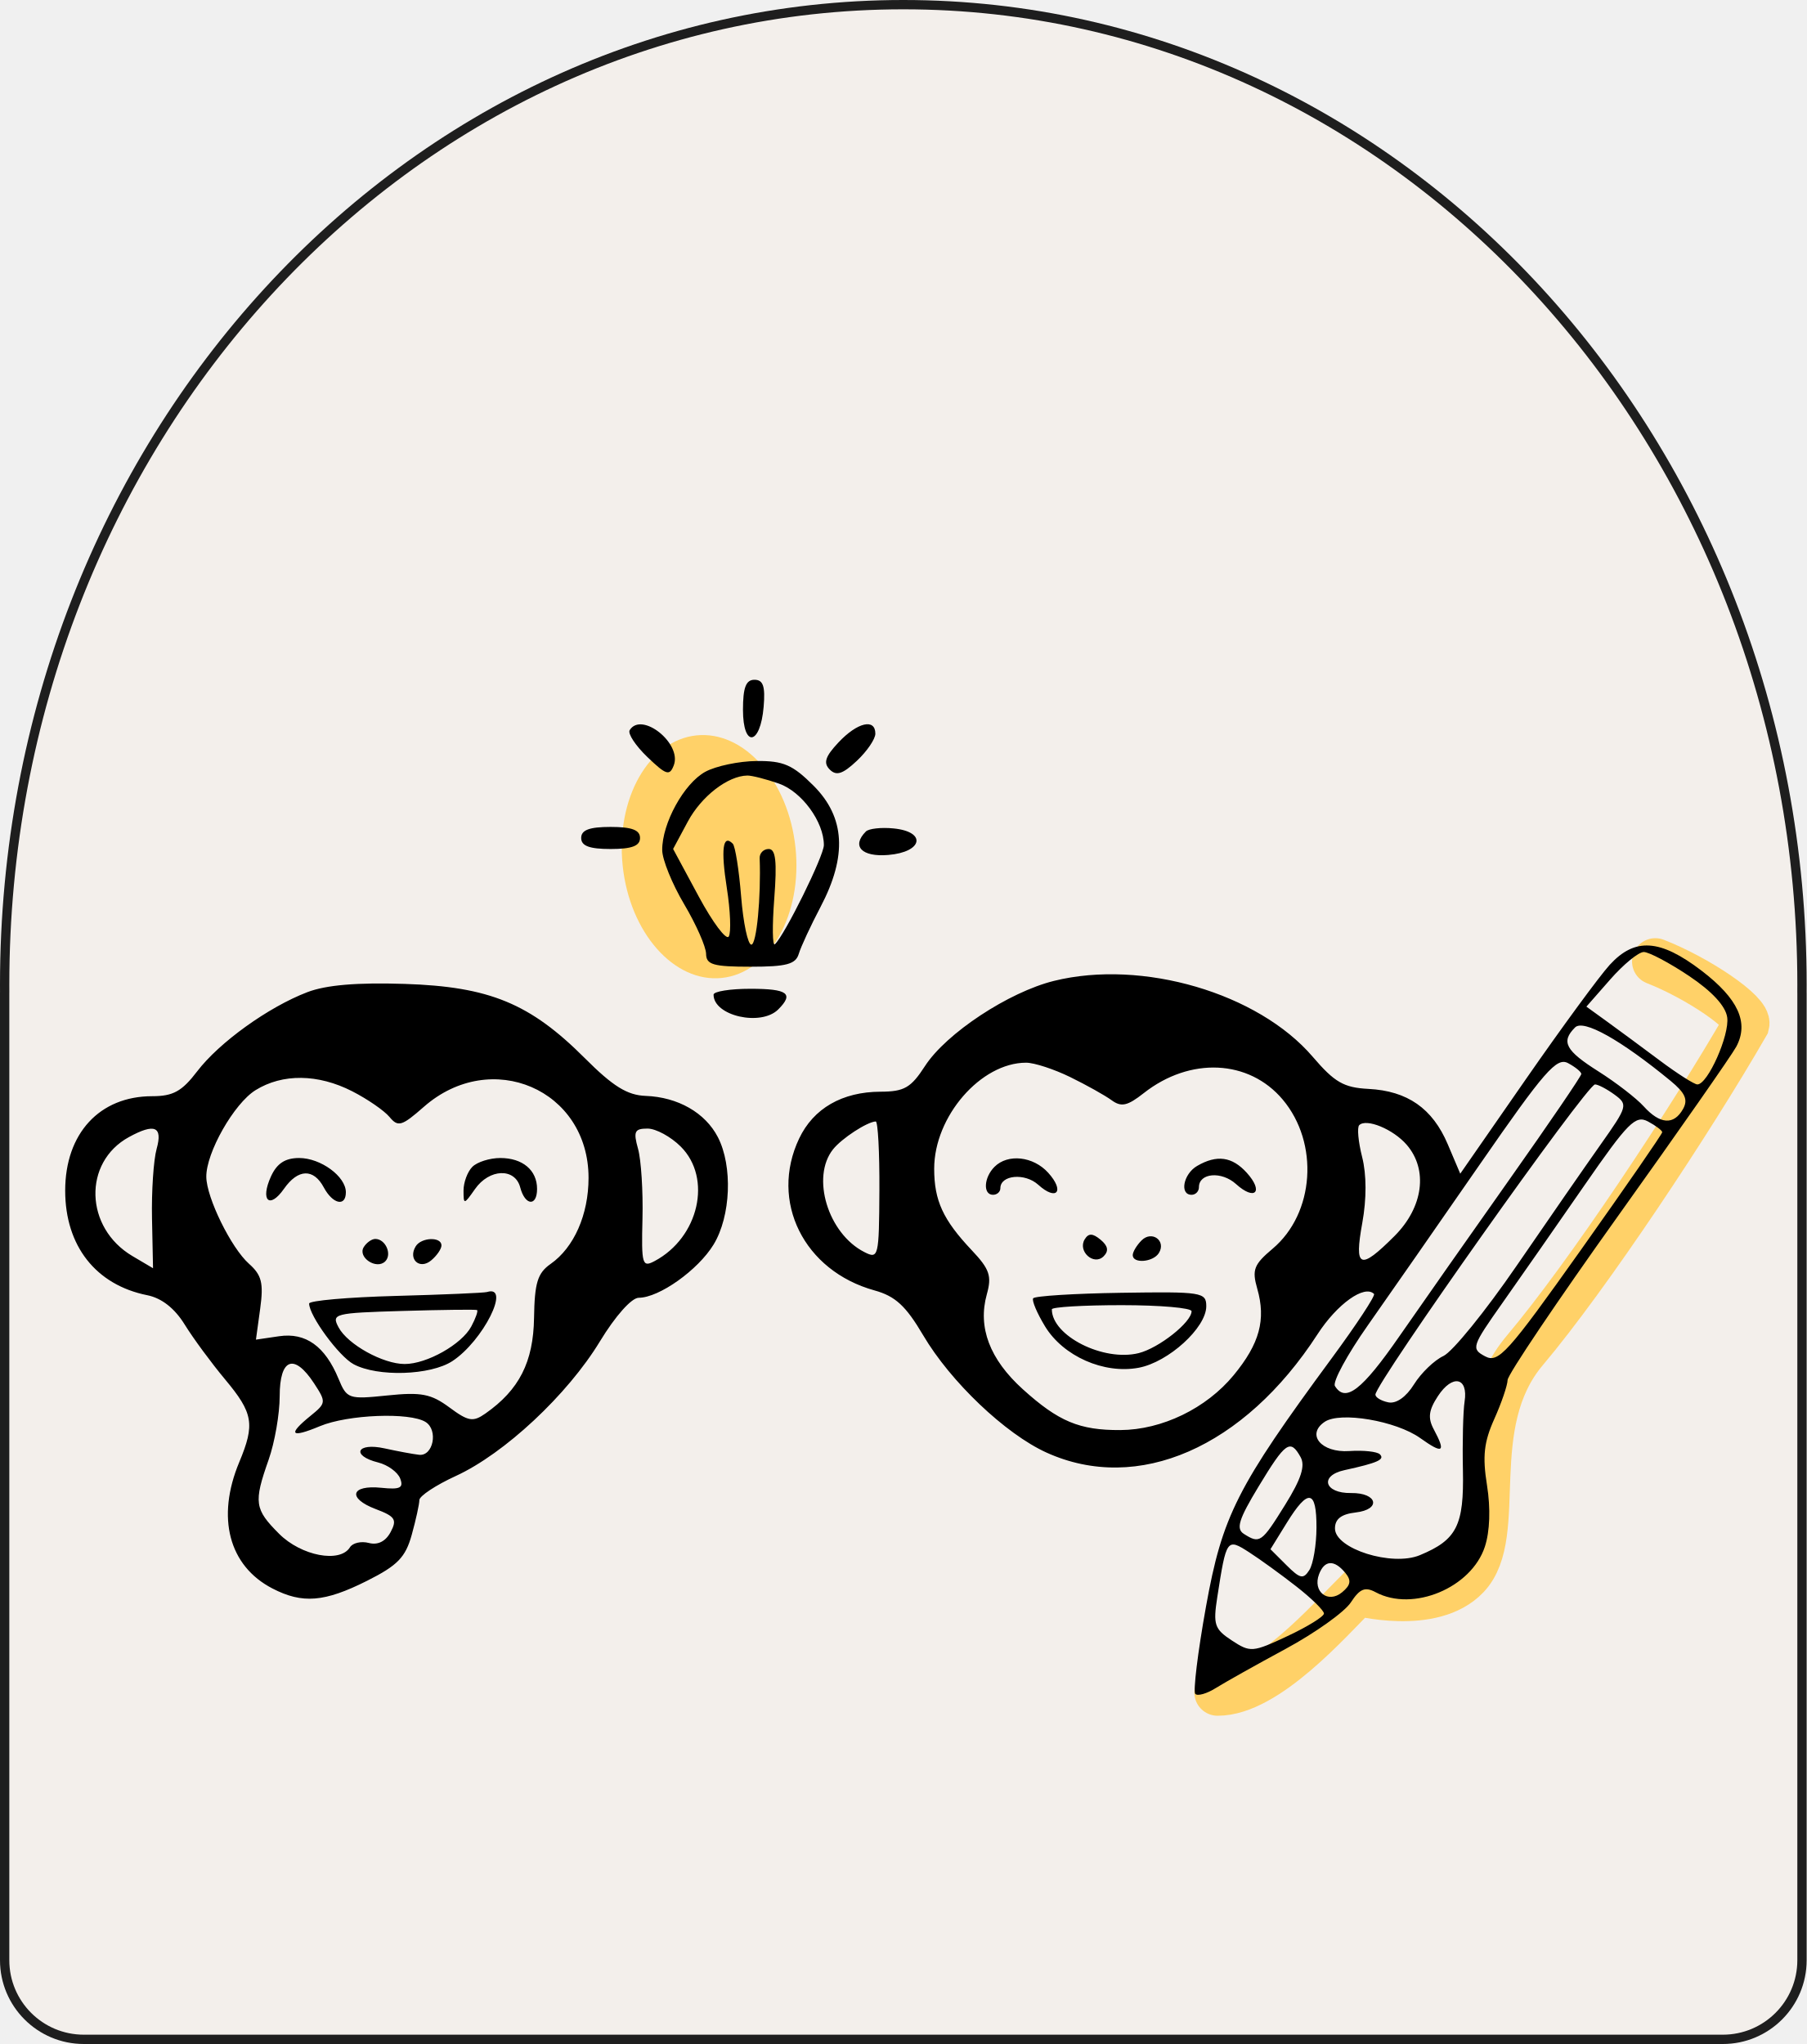
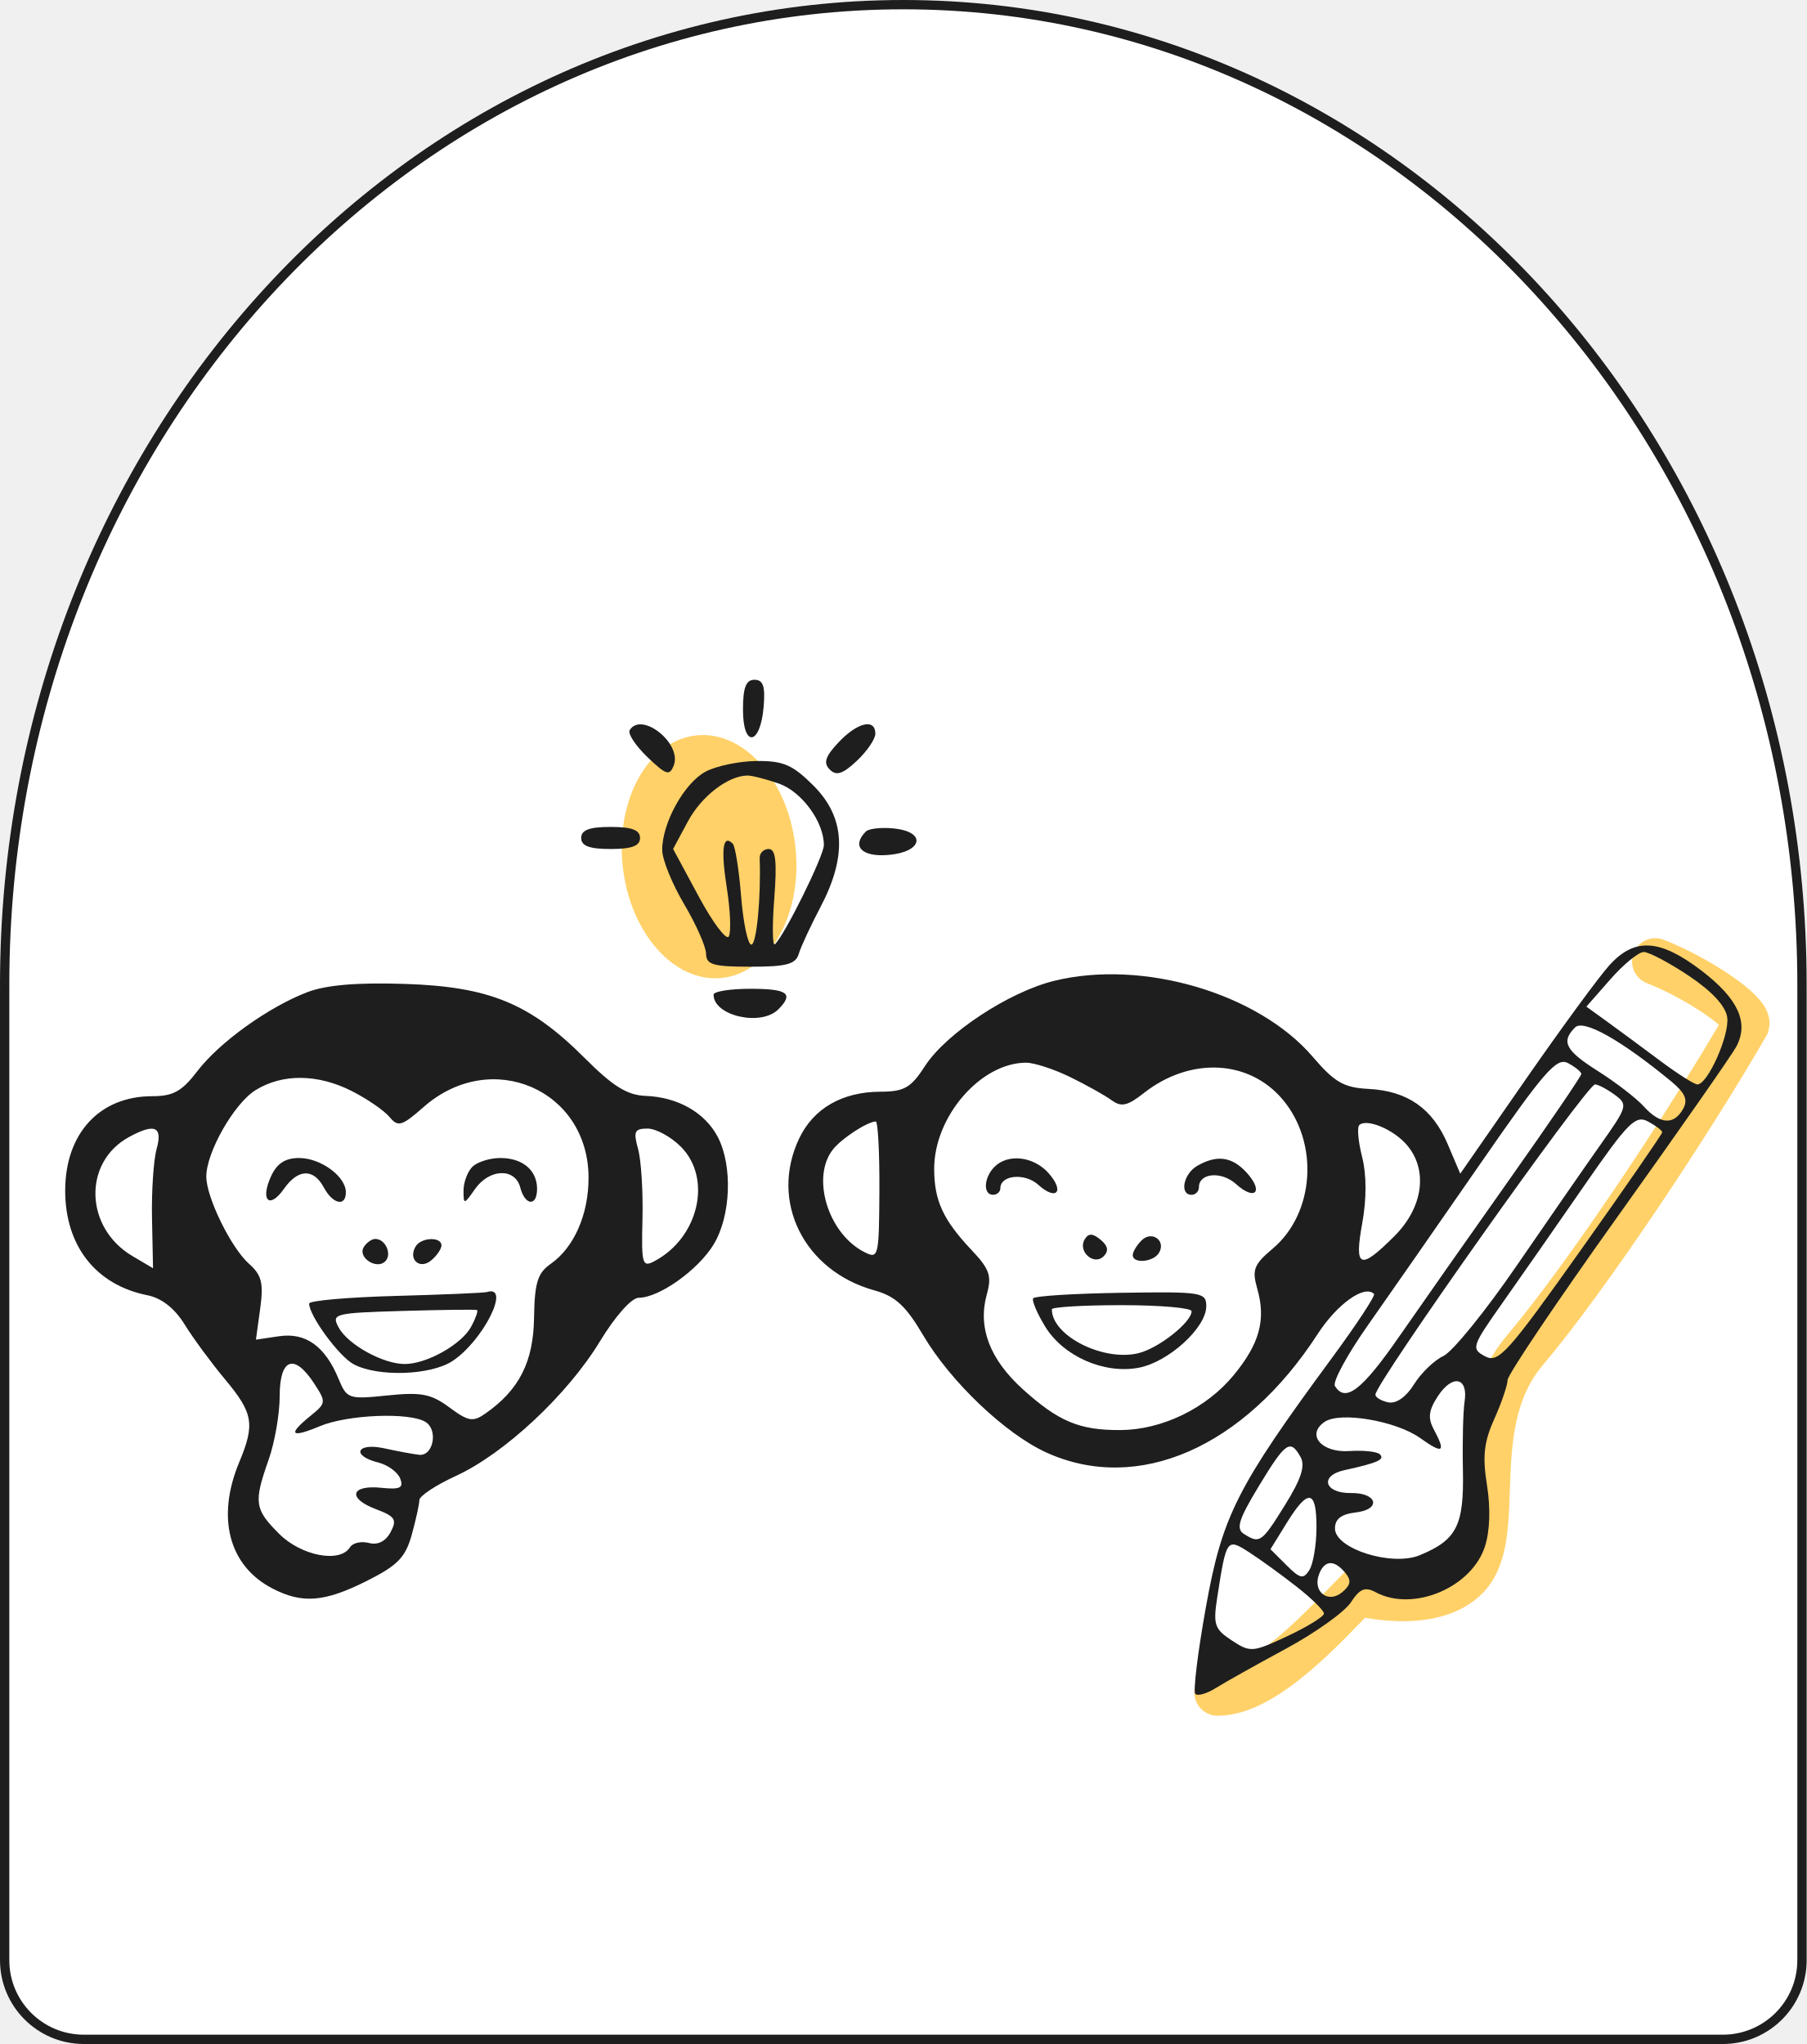
<svg xmlns="http://www.w3.org/2000/svg" width="388" height="439" viewBox="0 0 388 439" fill="none">
  <mask id="path-1-inside-1_83_1147" fill="white">
    <path d="M194 0C301.143 0 388 94.678 388 211.47C388 211.978 387.997 212.485 387.994 212.992C387.997 213.13 388 213.269 388 213.408V421C388 430.941 379.941 439 370 439H18C8.059 439 4.972e-05 430.941 0 421V213.408C1.93127e-06 213.269 0.002 213.13 0.005 212.992C0.002 212.485 4.60728e-07 211.978 0 211.47C0 94.678 86.857 0 194 0Z" />
  </mask>
-   <path d="M194 0C301.143 0 388 94.678 388 211.47C388 211.978 387.997 212.485 387.994 212.992C387.997 213.13 388 213.269 388 213.408V421C388 430.941 379.941 439 370 439H18C8.059 439 4.972e-05 430.941 0 421V213.408C1.93127e-06 213.269 0.002 213.13 0.005 212.992C0.002 212.485 4.60728e-07 211.978 0 211.47C0 94.678 86.857 0 194 0Z" fill="#F3EFEB" />
+   <path d="M194 0C301.143 0 388 94.678 388 211.47C388 211.978 387.997 212.485 387.994 212.992C387.997 213.13 388 213.269 388 213.408V421C388 430.941 379.941 439 370 439H18C8.059 439 4.972e-05 430.941 0 421V213.408C1.93127e-06 213.269 0.002 213.13 0.005 212.992C0.002 212.485 4.60728e-07 211.978 0 211.47C0 94.678 86.857 0 194 0Z" fill="white" />
  <path d="M388 211.47H390V211.47H388ZM387.994 212.992L385.994 212.979L385.994 213.008L385.995 213.038L387.994 212.992ZM388 213.408H390V213.408L388 213.408ZM388 421H390V421H388ZM0 421H-2V421H0ZM0 213.408L-2 213.408V213.408H0ZM0.005 212.992L2.004 213.038L2.005 213.008L2.005 212.979L0.005 212.992ZM0 211.47H-2V211.47H0ZM194 0V2C299.88 2 386 95.617 386 211.47H388H390C390 93.74 302.407 -2 194 -2V0ZM388 211.47H386C386 211.971 385.997 212.474 385.994 212.979L387.994 212.992L389.994 213.005C389.997 212.497 390 211.984 390 211.47H388ZM387.994 212.992L385.995 213.038C385.998 213.174 386 213.293 386 213.408L388 213.408L390 213.408C390 213.245 389.997 213.087 389.994 212.947L387.994 212.992ZM388 213.408H386V421H388H390V213.408H388ZM388 421H386C386 429.837 378.837 437 370 437V439V441C381.046 441 390 432.046 390 421H388ZM370 439V437H18V439V441H370V439ZM18 439V437C9.163 437 2 429.837 2 421H0H-2C-2 432.046 6.954 441 18 441V439ZM0 421H2V213.408H0H-2V421H0ZM0 213.408L2 213.408C2 213.286 2.002 213.162 2.004 213.038L0.005 212.992L-1.995 212.947C-1.998 213.099 -2 213.252 -2 213.408L0 213.408ZM0.005 212.992L2.005 212.979C2.002 212.477 2 211.973 2 211.47H0H-2C-2 211.982 -1.998 212.494 -1.995 213.005L0.005 212.992ZM0 211.47H2C2 95.617 88.12 2 194 2V0V-2C85.593 -2 -2 93.74 -2 211.47H0Z" fill="#1E1E1E" mask="url(#path-1-inside-1_83_1147)" />
  <path d="M355.5 206.5C364.5 210 375.667 217.5 375 220C363 240.8 341 274 327.5 290C314 306 323.5 329.5 315 338.5C307.611 346.323 291.5 342 291.5 342C285.5 348 272 363.5 261.5 363.5" stroke="#FFD168" stroke-width="10" stroke-linecap="round" />
  <ellipse cx="152.285" cy="183.991" rx="18.659" ry="26.19" transform="rotate(-5.97884 152.285 183.991)" fill="#FFD168" />
-   <path fill-rule="evenodd" clip-rule="evenodd" d="M159.564 152.452C159.564 160.686 163.299 160.139 164.002 151.804C164.375 147.389 163.903 146 162.028 146C160.197 146 159.564 147.659 159.564 152.452ZM135.234 156.819C134.779 157.556 136.493 160.157 139.042 162.601C143.088 166.479 143.809 166.703 144.706 164.365C146.504 159.672 137.771 152.713 135.234 156.819ZM180.077 159.452C177.223 162.491 176.782 163.859 178.2 165.278C179.619 166.697 180.986 166.256 184.024 163.401C186.206 161.35 187.992 158.728 187.992 157.576C187.992 154.228 184.12 155.146 180.077 159.452ZM151.479 165.757C146.904 168.246 142.177 176.834 142.218 182.583C142.232 184.624 144.353 189.85 146.929 194.195C149.505 198.541 151.626 203.34 151.641 204.861C151.663 207.186 153.184 207.627 161.192 207.627C168.897 207.627 170.877 207.097 171.547 204.861C172.003 203.34 174.113 198.792 176.236 194.753C181.977 183.829 181.495 175.527 174.726 168.754C170.231 164.257 168.236 163.393 162.486 163.445C158.707 163.48 153.755 164.52 151.479 165.757ZM167.273 168.293C172.185 170.008 176.937 176.504 176.937 181.505C176.937 183.823 168.513 200.873 166.415 202.801C165.893 203.283 165.831 198.877 166.281 193.01C166.894 184.997 166.597 182.344 165.086 182.344C163.978 182.344 163.107 183.234 163.148 184.319C163.459 192.729 162.481 202.886 161.36 202.886C160.61 202.886 159.623 198.225 159.166 192.527C158.708 186.828 157.901 181.732 157.37 181.201C155.23 179.06 154.788 182.38 156.099 190.746C156.859 195.595 157.043 200.273 156.508 201.14C155.973 202.006 153.067 198.128 150.049 192.523L144.56 182.333L147.719 176.45C150.636 171.019 156.326 166.621 160.513 166.566C161.469 166.553 164.511 167.331 167.273 168.293ZM124.818 179.974C124.818 181.685 126.573 182.344 131.136 182.344C135.699 182.344 137.453 181.685 137.453 179.974C137.453 178.262 135.699 177.603 131.136 177.603C126.573 177.603 124.818 178.262 124.818 179.974ZM185.961 178.582C182.809 181.737 185.053 184.096 190.756 183.624C198.198 183.008 199.065 178.627 191.884 177.924C189.246 177.665 186.582 177.962 185.961 178.582ZM345.702 207.232C343.516 209.622 335.401 220.69 327.667 231.829L313.608 252.08L310.926 245.764C307.654 238.054 302.278 234.3 293.89 233.869C288.596 233.597 286.618 232.457 281.926 226.971C270.214 213.284 245.328 205.979 226.368 210.667C216.615 213.078 203.21 221.926 198.659 228.951C195.63 233.632 194.206 234.453 189.098 234.471C180.873 234.498 174.696 238.054 171.623 244.535C165.228 258.017 172.635 272.945 187.805 277.146C192.284 278.387 194.545 280.469 198.258 286.773C204.141 296.759 215.917 307.966 224.741 311.973C244.35 320.879 267.184 310.913 282.951 286.566C287.174 280.048 293.042 275.859 295.087 277.905C295.43 278.249 291.358 284.444 286.037 291.67C265.633 319.38 262.514 325.541 258.994 345.102C257.233 354.889 256.205 363.31 256.71 363.816C257.214 364.321 259.194 363.751 261.109 362.548C263.024 361.347 269.781 357.56 276.123 354.131C282.468 350.703 288.758 346.216 290.106 344.16C292.04 341.206 293.158 340.748 295.445 341.973C303.456 346.261 316.002 341.026 318.895 332.187C319.973 328.897 320.143 323.96 319.352 318.999C318.357 312.767 318.692 309.722 320.911 304.777C322.463 301.318 323.752 297.545 323.776 296.394C323.798 295.244 334.465 279.4 347.48 261.183C360.494 242.967 371.927 226.598 372.884 224.808C375.653 219.633 373.307 214.497 365.428 208.478C356.506 201.662 351.108 201.322 345.702 207.232ZM362.727 209.602C367.679 212.912 370.597 216.074 370.94 218.5C371.477 222.303 366.763 232.909 364.534 232.909C363.871 232.909 360.24 230.598 356.465 227.774C352.69 224.95 347.599 221.189 345.149 219.418L340.697 216.199L345.846 210.332C348.676 207.107 351.906 204.466 353.021 204.466C354.134 204.466 358.503 206.778 362.727 209.602ZM66.008 213.091C57.639 216.292 47.087 223.879 42.335 230.111C39.071 234.393 37.179 235.438 32.679 235.438C21.379 235.438 14 243.449 14 255.718C14 267.582 20.586 275.971 31.635 278.181C34.716 278.798 37.509 280.988 39.666 284.48C41.484 287.424 45.396 292.735 48.36 296.284C54.387 303.502 54.79 305.875 51.379 314.045C46.416 325.928 49.147 336.319 58.503 341.161C64.948 344.495 69.685 344.112 78.828 339.517C85.391 336.219 87.081 334.48 88.425 329.641C89.321 326.411 90.058 323.053 90.063 322.18C90.068 321.306 93.588 318.977 97.886 317.005C108.343 312.204 121.876 299.566 128.841 288.094C132.14 282.66 135.634 278.731 137.172 278.728C141.556 278.719 149.914 272.776 153.255 267.292C156.958 261.217 157.386 250.451 154.171 244.231C151.457 238.982 145.588 235.629 138.663 235.371C134.713 235.224 131.655 233.328 125.608 227.278C113.839 215.502 105.119 211.906 86.914 211.318C76.665 210.986 70.039 211.549 66.008 213.091ZM153.247 213.631C153.247 218.189 163.434 220.505 167.145 216.792C170.549 213.386 169.167 212.367 161.143 212.367C156.8 212.367 153.247 212.936 153.247 213.631ZM358.771 232.135C361.917 234.722 362.569 236.19 361.456 238.181C359.491 241.694 356.516 241.498 353.014 237.626C351.43 235.875 347.057 232.499 343.296 230.12C336.199 225.636 335.191 223.741 338.263 220.668C340.073 218.857 348.02 223.302 358.771 232.135ZM339.61 230.664C339.61 231.106 332.723 241.215 324.306 253.126C315.888 265.037 305.182 280.296 300.512 287.03C292.486 298.61 288.949 301.334 286.694 297.684C286.152 296.807 289.332 290.94 293.759 284.647C298.185 278.354 309.032 262.765 317.863 250.008C331.688 230.03 334.312 227.023 336.764 228.336C338.329 229.174 339.61 230.222 339.61 230.664ZM229.845 231.331C233.32 233.031 237.32 235.269 238.734 236.302C240.812 237.821 242.137 237.528 245.629 234.779C255.573 226.954 268.23 227.54 275.482 236.163C283.344 245.511 282.322 260.605 273.314 268.19C269.282 271.586 268.846 272.714 270.008 276.77C271.921 283.443 270.52 288.588 264.948 295.353C259.068 302.489 249.559 307.095 240.609 307.143C231.826 307.189 227.334 305.308 219.658 298.37C212.558 291.951 209.952 285.087 211.928 278.004C213.033 274.043 212.537 272.588 208.699 268.523C202.529 261.991 200.627 257.863 200.627 251.006C200.627 239.793 210.642 228.243 220.369 228.24C222.106 228.238 226.371 229.629 229.845 231.331ZM75.633 234.374C78.913 236.049 82.523 238.536 83.656 239.902C85.493 242.116 86.288 241.878 91.019 237.724C105.495 225.007 126.398 234.017 126.398 252.974C126.398 260.866 123.283 267.937 118.256 271.459C115.447 273.428 114.808 275.508 114.693 283.051C114.548 292.521 111.509 298.502 104.258 303.583C101.578 305.46 100.59 305.294 96.51 302.276C92.571 299.362 90.469 298.957 83.195 299.708C74.844 300.571 74.494 300.449 72.694 296.102C69.803 289.121 65.651 286.152 59.947 286.989L54.965 287.721L55.88 281.051C56.631 275.557 56.207 273.86 53.468 271.421C49.64 268.016 44.357 257.258 44.306 252.766C44.248 247.588 50.256 237.005 54.883 234.137C60.682 230.541 68.292 230.628 75.633 234.374ZM346.757 235.112C349.653 237.233 349.54 237.637 343.781 245.778C340.49 250.434 332.341 262.192 325.674 271.91C319.006 281.626 311.949 290.322 309.994 291.234C308.037 292.145 305.195 294.885 303.677 297.322C301.974 300.054 299.856 301.536 298.152 301.189C296.633 300.879 295.388 300.131 295.388 299.528C295.388 297.063 340.806 232.909 342.551 232.909C343.208 232.909 345.1 233.9 346.757 235.112ZM356.983 243.176C356.983 243.546 349.134 254.907 339.541 268.421C323.736 290.684 321.801 292.833 318.937 291.3C315.912 289.68 316.072 289.189 322.678 279.826C326.473 274.446 334.375 263.113 340.236 254.642C349.649 241.041 351.25 239.431 353.938 240.872C355.612 241.768 356.983 242.804 356.983 243.176ZM188.861 255.664C188.785 269.987 188.67 270.459 185.623 268.91C177.821 264.943 174.137 252.826 178.911 246.839C180.781 244.495 186.19 240.962 188.071 240.858C188.548 240.832 188.904 247.494 188.861 255.664ZM302.101 245.864C306.738 251.228 305.667 259.286 299.495 265.461C292.043 272.916 290.796 272.411 292.568 262.656C293.504 257.497 293.495 252.276 292.539 248.51C291.705 245.228 291.423 242.146 291.908 241.659C293.428 240.137 299.215 242.525 302.101 245.864ZM33.641 246.736C32.973 249.125 32.526 255.874 32.646 261.733L32.865 272.385L28.437 269.769C18.182 263.707 17.77 249.643 27.688 244.216C33.211 241.193 34.98 241.943 33.641 246.736ZM146.211 246.27C152.992 253.053 150.101 265.753 140.621 270.829C137.924 272.273 137.734 271.624 137.979 261.733C138.124 255.874 137.696 249.125 137.028 246.736C135.986 243.007 136.275 242.39 139.074 242.39C140.868 242.39 144.079 244.137 146.211 246.27ZM58.195 252.668C55.84 257.841 57.867 259.78 60.981 255.332C63.999 251.02 67.333 250.903 69.541 255.032C71.466 258.63 74.279 259.245 74.279 256.067C74.279 252.674 68.876 248.711 64.25 248.711C61.245 248.711 59.468 249.871 58.195 252.668ZM101.444 250.607C100.402 251.65 99.549 253.942 99.549 255.7C99.549 258.772 99.644 258.759 102.008 255.384C105.092 250.977 110.614 250.778 111.726 255.032C112.754 258.966 115.342 259.192 115.342 255.348C115.342 251.323 112.234 248.711 107.446 248.711C105.187 248.711 102.486 249.564 101.444 250.607ZM213.578 250.607C211.278 252.908 211.083 256.612 213.262 256.612C214.131 256.612 214.841 255.977 214.841 255.201C214.841 252.341 220.107 251.859 222.977 254.457C226.933 258.039 228.729 255.876 225.117 251.881C221.907 248.335 216.452 247.731 213.578 250.607ZM257.089 250.418C254.134 252.14 253.278 256.612 255.905 256.612C256.773 256.612 257.484 255.879 257.484 254.983C257.484 251.905 262.342 251.491 265.449 254.303C269.53 257.998 271.46 255.972 267.759 251.881C264.61 248.4 261.325 247.95 257.089 250.418ZM232.966 266.155C231.374 268.73 234.91 271.929 237.019 269.819C238.162 268.675 237.963 267.588 236.37 266.265C234.673 264.857 233.786 264.827 232.966 266.155ZM245.165 266.409C244.123 267.452 243.27 268.874 243.27 269.569C243.27 271.453 247.659 271.097 248.883 269.116C250.51 266.483 247.373 264.2 245.165 266.409ZM78.118 267.85C76.757 270.055 80.868 272.774 82.737 270.905C84.254 269.386 82.792 266.093 80.597 266.093C79.831 266.093 78.716 266.883 78.118 267.85ZM89.283 267.673C87.576 270.437 90.107 272.772 92.582 270.717C93.808 269.699 94.811 268.242 94.811 267.48C94.811 265.575 90.486 265.726 89.283 267.673ZM84.94 278.335C74.734 278.61 66.385 279.346 66.389 279.97C66.401 282.598 72.793 291.314 75.942 293C81.111 295.769 92.453 295.41 97.153 292.329C103.745 288.008 109.832 275.862 104.588 277.494C103.988 277.68 95.145 278.06 84.94 278.335ZM221.881 278.847C221.574 279.343 222.722 282.051 224.434 284.867C228.34 291.292 237.088 295.159 244.552 293.757C250.934 292.559 259.063 285.161 259.063 280.548C259.063 277.541 258.124 277.393 240.751 277.661C230.679 277.816 222.187 278.35 221.881 278.847ZM101.209 284.903C99.16 288.735 91.666 292.956 86.914 292.956C82.256 292.956 74.682 288.762 72.722 285.096C71.142 282.144 71.746 281.99 86.494 281.557C94.977 281.308 102.153 281.222 102.441 281.364C102.728 281.508 102.174 283.1 101.209 284.903ZM255.905 281.62C255.905 283.979 248.881 289.541 244.538 290.619C236.974 292.496 225.897 286.905 225.897 281.209C225.897 280.718 232.649 280.315 240.901 280.315C249.153 280.315 255.905 280.902 255.905 281.62ZM67.452 297.11C70.076 301.121 70.051 301.362 66.698 304.079C61.693 308.133 62.415 308.935 68.701 306.307C74.699 303.799 88.038 303.276 91.412 305.416C94.158 307.157 93.037 312.787 90.013 312.454C88.743 312.315 85.395 311.692 82.571 311.071C76.602 309.759 75.318 312.623 81.213 314.103C83.288 314.625 85.418 316.177 85.946 317.553C86.718 319.568 85.932 319.956 81.911 319.542C75.32 318.864 74.538 321.788 80.69 324.111C84.878 325.692 85.319 326.377 83.883 329.061C82.814 331.059 81.141 331.895 79.216 331.39C77.566 330.957 75.737 331.378 75.154 332.323C73.027 335.766 64.697 334.178 59.943 329.422C54.649 324.125 54.449 322.706 57.696 313.498C58.999 309.804 60.065 303.669 60.065 299.868C60.065 291.73 63.168 290.571 67.452 297.11ZM314.54 301.016C314.216 303.102 314.053 309.712 314.18 315.706C314.432 327.638 312.873 330.722 304.926 334.015C298.932 336.499 286.702 332.647 286.702 328.274C286.702 326.242 288.057 325.195 291.138 324.841C296.71 324.201 295.846 320.587 290.142 320.667C284.413 320.75 283.321 316.937 288.731 315.753C295.861 314.192 297.47 313.474 296.349 312.351C295.76 311.762 292.801 311.447 289.775 311.651C283.772 312.055 280.452 308.102 284.497 305.37C287.833 303.118 299.804 305.152 304.999 308.854C309.941 312.375 310.58 311.959 307.911 306.967C306.616 304.547 306.824 302.883 308.802 299.863C311.926 295.091 315.356 295.781 314.54 301.016ZM279.311 312.934C280.364 314.816 279.453 317.64 275.994 323.205C270.937 331.346 270.559 331.612 267.15 329.45C265.397 328.341 266.016 326.343 270.308 319.248C276.089 309.696 277.103 308.985 279.311 312.934ZM282.73 328.115C282.716 331.809 282.029 335.897 281.203 337.201C279.912 339.236 279.214 339.087 276.275 336.153L272.849 332.735L276.351 327.067C280.955 319.615 282.758 319.911 282.73 328.115ZM278.41 340.736C281.669 343.283 284.333 345.896 284.333 346.544C284.333 347.192 280.814 349.37 276.515 351.386C269.008 354.903 268.532 354.941 264.55 352.331C260.823 349.888 260.507 348.945 261.428 343.011C263.38 330.442 263.474 330.31 268.28 333.399C270.594 334.886 275.154 338.188 278.41 340.736ZM288.897 337.781C290.262 339.427 290.104 340.427 288.234 341.981C285.216 344.487 281.847 341.845 283.284 338.097C284.455 335.047 286.531 334.93 288.897 337.781Z" fill="black" />
+   <path fill-rule="evenodd" clip-rule="evenodd" d="M159.564 152.452C159.564 160.686 163.299 160.139 164.002 151.804C164.375 147.389 163.903 146 162.028 146C160.197 146 159.564 147.659 159.564 152.452ZM135.234 156.819C134.779 157.556 136.493 160.157 139.042 162.601C143.088 166.479 143.809 166.703 144.706 164.365C146.504 159.672 137.771 152.713 135.234 156.819ZM180.077 159.452C177.223 162.491 176.782 163.859 178.2 165.278C179.619 166.697 180.986 166.256 184.024 163.401C186.206 161.35 187.992 158.728 187.992 157.576C187.992 154.228 184.12 155.146 180.077 159.452ZM151.479 165.757C146.904 168.246 142.177 176.834 142.218 182.583C142.232 184.624 144.353 189.85 146.929 194.195C149.505 198.541 151.626 203.34 151.641 204.861C151.663 207.186 153.184 207.627 161.192 207.627C168.897 207.627 170.877 207.097 171.547 204.861C172.003 203.34 174.113 198.792 176.236 194.753C181.977 183.829 181.495 175.527 174.726 168.754C170.231 164.257 168.236 163.393 162.486 163.445C158.707 163.48 153.755 164.52 151.479 165.757ZM167.273 168.293C172.185 170.008 176.937 176.504 176.937 181.505C176.937 183.823 168.513 200.873 166.415 202.801C165.893 203.283 165.831 198.877 166.281 193.01C166.894 184.997 166.597 182.344 165.086 182.344C163.978 182.344 163.107 183.234 163.148 184.319C163.459 192.729 162.481 202.886 161.36 202.886C160.61 202.886 159.623 198.225 159.166 192.527C158.708 186.828 157.901 181.732 157.37 181.201C155.23 179.06 154.788 182.38 156.099 190.746C156.859 195.595 157.043 200.273 156.508 201.14C155.973 202.006 153.067 198.128 150.049 192.523L144.56 182.333L147.719 176.45C150.636 171.019 156.326 166.621 160.513 166.566C161.469 166.553 164.511 167.331 167.273 168.293ZM124.818 179.974C124.818 181.685 126.573 182.344 131.136 182.344C135.699 182.344 137.453 181.685 137.453 179.974C137.453 178.262 135.699 177.603 131.136 177.603C126.573 177.603 124.818 178.262 124.818 179.974ZM185.961 178.582C182.809 181.737 185.053 184.096 190.756 183.624C198.198 183.008 199.065 178.627 191.884 177.924C189.246 177.665 186.582 177.962 185.961 178.582ZM345.702 207.232C343.516 209.622 335.401 220.69 327.667 231.829L313.608 252.08L310.926 245.764C307.654 238.054 302.278 234.3 293.89 233.869C288.596 233.597 286.618 232.457 281.926 226.971C270.214 213.284 245.328 205.979 226.368 210.667C216.615 213.078 203.21 221.926 198.659 228.951C195.63 233.632 194.206 234.453 189.098 234.471C180.873 234.497 174.696 238.054 171.623 244.535C165.228 258.017 172.635 272.945 187.805 277.146C192.284 278.387 194.545 280.469 198.258 286.773C204.141 296.759 215.917 307.966 224.741 311.973C244.35 320.879 267.184 310.913 282.951 286.566C287.174 280.048 293.042 275.859 295.087 277.905C295.43 278.249 291.358 284.444 286.037 291.67C265.633 319.38 262.514 325.541 258.994 345.102C257.233 354.889 256.205 363.31 256.71 363.816C257.214 364.321 259.194 363.751 261.109 362.548C263.024 361.347 269.781 357.56 276.123 354.131C282.468 350.703 288.758 346.216 290.106 344.16C292.04 341.206 293.158 340.748 295.445 341.973C303.456 346.261 316.002 341.026 318.895 332.187C319.973 328.897 320.143 323.96 319.352 318.999C318.357 312.767 318.692 309.722 320.911 304.777C322.463 301.318 323.752 297.545 323.776 296.394C323.798 295.244 334.465 279.4 347.48 261.183C360.494 242.967 371.927 226.598 372.884 224.808C375.653 219.633 373.307 214.497 365.428 208.478C356.506 201.662 351.108 201.322 345.702 207.232ZM362.727 209.602C367.679 212.912 370.597 216.074 370.94 218.5C371.477 222.303 366.763 232.909 364.534 232.909C363.871 232.909 360.24 230.598 356.465 227.774C352.69 224.95 347.599 221.189 345.149 219.418L340.697 216.199L345.846 210.332C348.676 207.107 351.906 204.466 353.021 204.466C354.134 204.466 358.503 206.778 362.727 209.602ZM66.008 213.091C57.639 216.292 47.087 223.879 42.335 230.111C39.071 234.393 37.179 235.438 32.679 235.438C21.379 235.438 14 243.449 14 255.718C14 267.582 20.586 275.971 31.635 278.181C34.716 278.798 37.509 280.988 39.666 284.48C41.484 287.424 45.396 292.735 48.36 296.284C54.387 303.502 54.79 305.875 51.379 314.045C46.416 325.928 49.147 336.319 58.503 341.161C64.948 344.495 69.685 344.112 78.828 339.517C85.391 336.219 87.081 334.48 88.425 329.641C89.321 326.411 90.058 323.053 90.063 322.18C90.068 321.306 93.588 318.977 97.886 317.005C108.343 312.204 121.876 299.566 128.841 288.094C132.14 282.66 135.634 278.731 137.172 278.728C141.556 278.719 149.914 272.776 153.255 267.292C156.958 261.217 157.386 250.451 154.171 244.231C151.457 238.982 145.588 235.629 138.663 235.371C134.713 235.224 131.655 233.328 125.608 227.278C113.839 215.502 105.119 211.906 86.914 211.318C76.665 210.986 70.039 211.549 66.008 213.091ZM153.247 213.631C153.247 218.189 163.434 220.505 167.145 216.792C170.549 213.386 169.167 212.367 161.143 212.367C156.8 212.367 153.247 212.936 153.247 213.631ZM358.771 232.135C361.917 234.722 362.569 236.19 361.456 238.181C359.491 241.694 356.516 241.498 353.014 237.626C351.43 235.875 347.057 232.499 343.296 230.12C336.199 225.636 335.191 223.741 338.263 220.668C340.073 218.857 348.02 223.302 358.771 232.135ZM339.61 230.664C339.61 231.106 332.723 241.215 324.306 253.126C315.888 265.037 305.182 280.296 300.512 287.03C292.486 298.61 288.949 301.334 286.694 297.684C286.152 296.807 289.332 290.94 293.759 284.647C298.185 278.354 309.032 262.765 317.863 250.008C331.688 230.03 334.312 227.023 336.764 228.336C338.329 229.174 339.61 230.222 339.61 230.664ZM229.845 231.331C233.32 233.031 237.32 235.269 238.734 236.302C240.812 237.821 242.137 237.528 245.629 234.779C255.573 226.954 268.23 227.54 275.482 236.163C283.344 245.511 282.322 260.605 273.314 268.19C269.282 271.586 268.846 272.714 270.008 276.77C271.921 283.443 270.52 288.588 264.948 295.353C259.068 302.489 249.559 307.095 240.609 307.143C231.826 307.189 227.334 305.308 219.658 298.37C212.558 291.951 209.952 285.087 211.928 278.004C213.033 274.043 212.537 272.588 208.699 268.523C202.529 261.991 200.627 257.863 200.627 251.006C200.627 239.793 210.642 228.243 220.369 228.24C222.106 228.238 226.371 229.629 229.845 231.331ZM75.633 234.374C78.913 236.049 82.523 238.536 83.656 239.902C85.493 242.116 86.288 241.878 91.019 237.724C105.495 225.007 126.398 234.017 126.398 252.974C126.398 260.866 123.283 267.937 118.256 271.459C115.447 273.428 114.808 275.508 114.693 283.051C114.548 292.521 111.509 298.502 104.258 303.583C101.578 305.46 100.59 305.294 96.51 302.276C92.571 299.362 90.469 298.957 83.195 299.708C74.844 300.571 74.494 300.449 72.694 296.102C69.803 289.121 65.651 286.152 59.947 286.989L54.965 287.721L55.88 281.051C56.632 275.557 56.207 273.86 53.468 271.421C49.64 268.016 44.357 257.258 44.306 252.766C44.248 247.588 50.256 237.005 54.883 234.137C60.682 230.541 68.292 230.628 75.633 234.374ZM346.757 235.112C349.653 237.233 349.54 237.637 343.781 245.778C340.49 250.434 332.341 262.192 325.674 271.91C319.006 281.626 311.949 290.322 309.994 291.234C308.037 292.145 305.195 294.885 303.677 297.322C301.974 300.054 299.856 301.536 298.152 301.189C296.633 300.879 295.388 300.132 295.388 299.528C295.388 297.063 340.806 232.909 342.551 232.909C343.208 232.909 345.1 233.9 346.757 235.112ZM356.983 243.176C356.983 243.546 349.134 254.907 339.541 268.421C323.736 290.684 321.801 292.833 318.937 291.3C315.912 289.68 316.072 289.189 322.678 279.826C326.473 274.446 334.375 263.113 340.236 254.642C349.649 241.041 351.25 239.431 353.938 240.872C355.612 241.768 356.983 242.804 356.983 243.176ZM188.861 255.664C188.785 269.987 188.67 270.459 185.623 268.91C177.821 264.943 174.137 252.826 178.911 246.839C180.781 244.495 186.19 240.962 188.071 240.858C188.548 240.832 188.904 247.494 188.861 255.664ZM302.101 245.864C306.738 251.228 305.667 259.286 299.495 265.461C292.043 272.916 290.796 272.411 292.568 262.656C293.504 257.497 293.495 252.276 292.539 248.51C291.705 245.228 291.423 242.146 291.908 241.659C293.428 240.137 299.215 242.525 302.101 245.864ZM33.641 246.736C32.973 249.125 32.526 255.874 32.646 261.733L32.865 272.385L28.437 269.769C18.182 263.707 17.77 249.643 27.688 244.216C33.211 241.193 34.98 241.943 33.641 246.736ZM146.211 246.27C152.992 253.053 150.101 265.753 140.621 270.829C137.924 272.273 137.734 271.624 137.979 261.733C138.124 255.874 137.696 249.125 137.028 246.736C135.986 243.007 136.275 242.39 139.074 242.39C140.868 242.39 144.079 244.137 146.211 246.27ZM58.195 252.668C55.84 257.841 57.867 259.78 60.981 255.332C63.999 251.02 67.333 250.903 69.541 255.032C71.466 258.63 74.279 259.245 74.279 256.067C74.279 252.674 68.876 248.711 64.25 248.711C61.245 248.711 59.468 249.871 58.195 252.668ZM101.444 250.607C100.402 251.65 99.549 253.942 99.549 255.7C99.549 258.772 99.644 258.759 102.008 255.384C105.092 250.977 110.614 250.778 111.726 255.032C112.754 258.966 115.342 259.192 115.342 255.348C115.342 251.323 112.234 248.711 107.446 248.711C105.187 248.711 102.486 249.564 101.444 250.607ZM213.578 250.607C211.278 252.908 211.083 256.612 213.262 256.612C214.131 256.612 214.841 255.977 214.841 255.201C214.841 252.341 220.107 251.859 222.977 254.457C226.933 258.039 228.729 255.876 225.117 251.881C221.907 248.335 216.452 247.731 213.578 250.607ZM257.089 250.418C254.134 252.14 253.278 256.612 255.905 256.612C256.773 256.612 257.484 255.879 257.484 254.983C257.484 251.905 262.342 251.491 265.449 254.303C269.53 257.998 271.46 255.972 267.759 251.881C264.61 248.4 261.325 247.95 257.089 250.418ZM232.966 266.155C231.374 268.73 234.91 271.929 237.019 269.819C238.162 268.675 237.963 267.588 236.37 266.265C234.673 264.857 233.786 264.827 232.966 266.155ZM245.165 266.409C244.123 267.452 243.27 268.874 243.27 269.569C243.27 271.453 247.659 271.097 248.883 269.116C250.51 266.483 247.373 264.2 245.165 266.409ZM78.118 267.85C76.757 270.055 80.868 272.774 82.737 270.905C84.254 269.386 82.792 266.093 80.597 266.093C79.831 266.093 78.716 266.883 78.118 267.85ZM89.283 267.673C87.576 270.437 90.107 272.772 92.582 270.717C93.808 269.699 94.811 268.242 94.811 267.48C94.811 265.575 90.486 265.726 89.283 267.673ZM84.94 278.335C74.734 278.61 66.385 279.346 66.389 279.97C66.401 282.598 72.793 291.314 75.942 293C81.111 295.769 92.453 295.41 97.153 292.329C103.745 288.008 109.832 275.862 104.588 277.494C103.988 277.68 95.145 278.06 84.94 278.335ZM221.881 278.847C221.574 279.343 222.722 282.051 224.434 284.867C228.34 291.292 237.088 295.159 244.552 293.757C250.934 292.559 259.063 285.161 259.063 280.548C259.063 277.541 258.124 277.393 240.751 277.661C230.679 277.816 222.187 278.35 221.881 278.847ZM101.209 284.903C99.16 288.735 91.666 292.956 86.914 292.956C82.256 292.956 74.682 288.762 72.722 285.096C71.142 282.144 71.746 281.99 86.494 281.557C94.977 281.309 102.153 281.222 102.441 281.364C102.728 281.508 102.174 283.1 101.209 284.903ZM255.905 281.62C255.905 283.979 248.881 289.541 244.538 290.619C236.974 292.496 225.897 286.905 225.897 281.209C225.897 280.718 232.649 280.315 240.901 280.315C249.153 280.315 255.905 280.902 255.905 281.62ZM67.452 297.11C70.076 301.121 70.051 301.362 66.698 304.079C61.693 308.133 62.415 308.935 68.701 306.307C74.699 303.799 88.038 303.276 91.412 305.416C94.158 307.157 93.037 312.787 90.013 312.454C88.743 312.315 85.395 311.692 82.571 311.071C76.602 309.759 75.318 312.623 81.213 314.103C83.288 314.625 85.418 316.177 85.946 317.553C86.718 319.568 85.932 319.956 81.911 319.542C75.32 318.864 74.538 321.788 80.69 324.111C84.878 325.692 85.319 326.377 83.883 329.061C82.814 331.059 81.141 331.895 79.216 331.39C77.566 330.957 75.737 331.378 75.154 332.323C73.027 335.766 64.697 334.178 59.943 329.422C54.649 324.125 54.449 322.706 57.696 313.498C58.999 309.804 60.065 303.669 60.065 299.868C60.065 291.73 63.168 290.571 67.452 297.11ZM314.54 301.016C314.216 303.102 314.053 309.712 314.18 315.706C314.432 327.638 312.873 330.722 304.926 334.015C298.932 336.499 286.702 332.647 286.702 328.274C286.702 326.242 288.057 325.195 291.138 324.841C296.71 324.201 295.846 320.587 290.142 320.667C284.413 320.75 283.321 316.937 288.731 315.753C295.861 314.192 297.47 313.474 296.349 312.351C295.76 311.762 292.801 311.447 289.775 311.651C283.772 312.055 280.452 308.102 284.497 305.37C287.833 303.118 299.804 305.152 304.999 308.854C309.941 312.375 310.58 311.959 307.911 306.967C306.616 304.547 306.824 302.883 308.802 299.863C311.926 295.091 315.356 295.781 314.54 301.016ZM279.311 312.934C280.364 314.816 279.453 317.64 275.994 323.205C270.937 331.346 270.559 331.612 267.15 329.45C265.397 328.341 266.016 326.343 270.308 319.248C276.089 309.696 277.103 308.985 279.311 312.934ZM282.73 328.115C282.716 331.809 282.029 335.897 281.203 337.201C279.912 339.236 279.214 339.087 276.275 336.153L272.849 332.735L276.351 327.067C280.955 319.615 282.758 319.911 282.73 328.115ZM278.41 340.736C281.669 343.283 284.333 345.896 284.333 346.544C284.333 347.192 280.814 349.37 276.515 351.386C269.008 354.903 268.532 354.941 264.55 352.331C260.823 349.888 260.507 348.945 261.428 343.011C263.38 330.442 263.474 330.31 268.28 333.399C270.594 334.886 275.154 338.188 278.41 340.736ZM288.897 337.781C290.262 339.427 290.104 340.427 288.234 341.981C285.216 344.487 281.847 341.845 283.284 338.097C284.455 335.047 286.531 334.93 288.897 337.781Z" fill="#1E1E1E" />
</svg>
